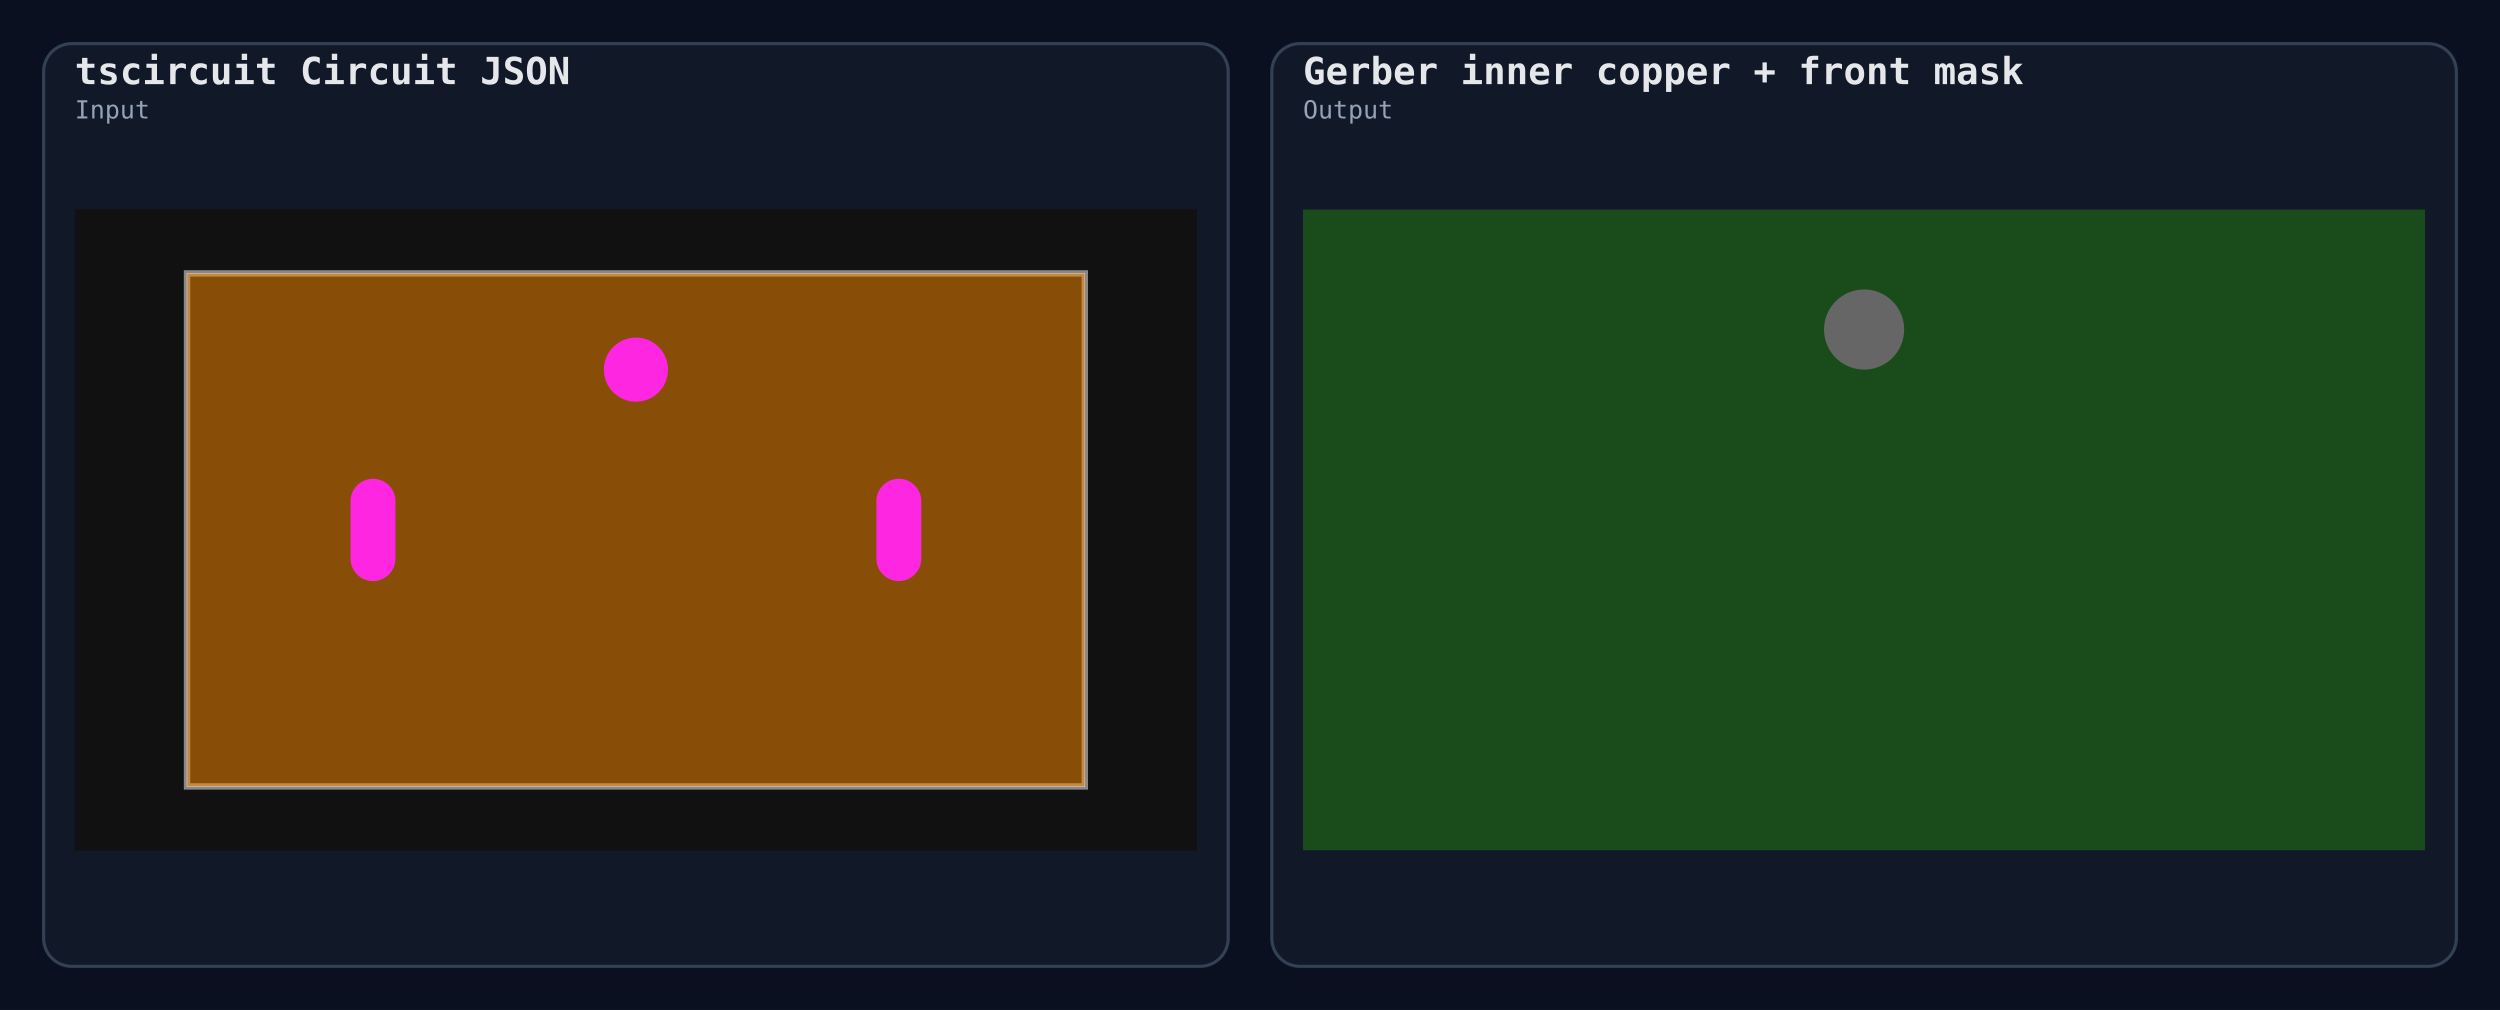
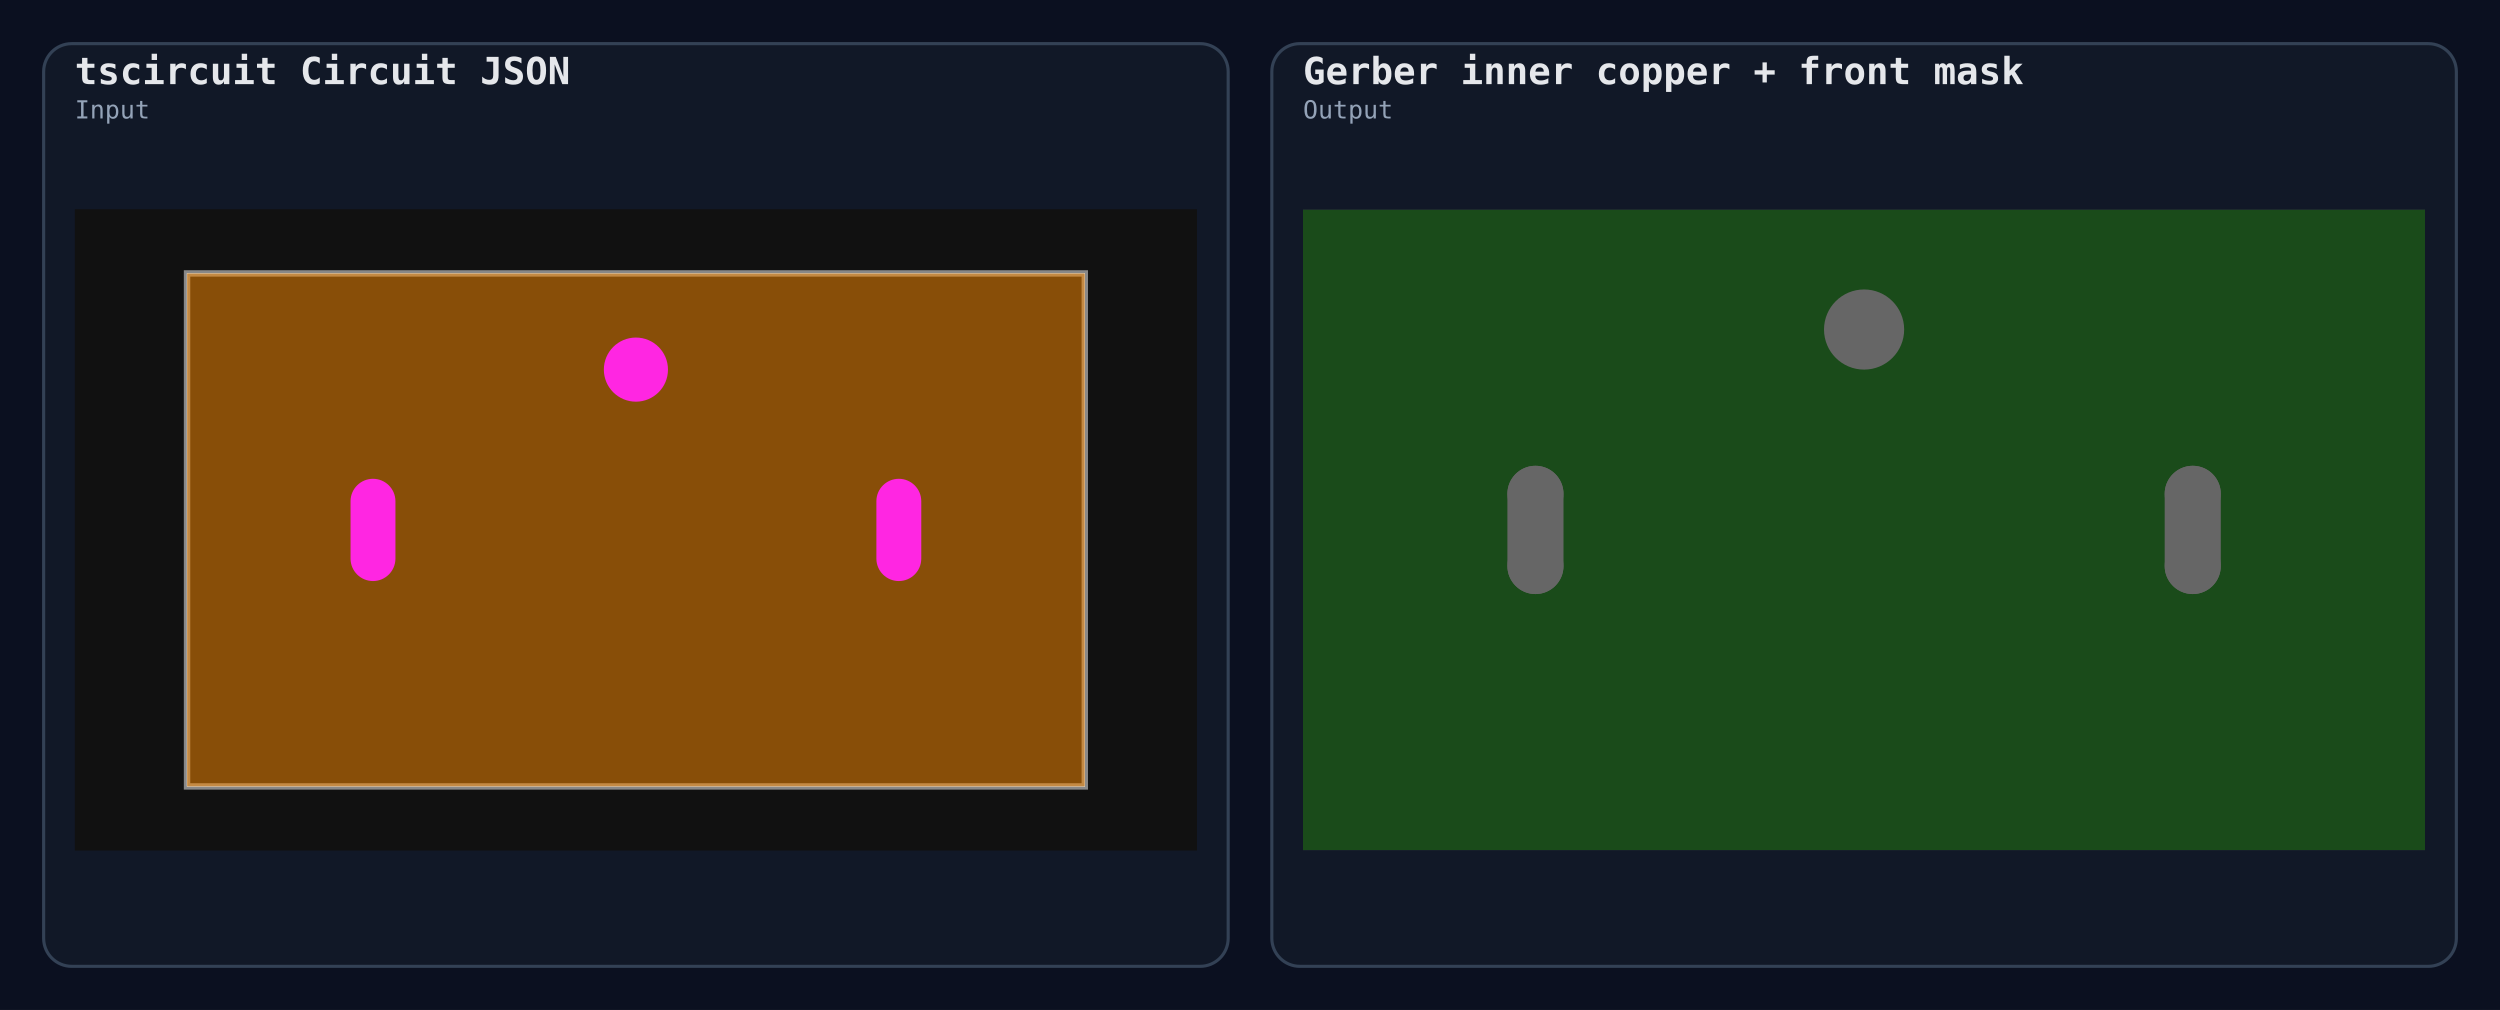
<svg xmlns="http://www.w3.org/2000/svg" xmlns:xlink="http://www.w3.org/1999/xlink" version="1.1" viewBox="0 0 1604 648" width="1604" height="648">
  <defs>
    <style>.snapshot-label { font: 600 24px ui-monospace, SFMono-Regular, Menlo, monospace; fill: #e5e7eb; }.snapshot-subtitle { font: 500 16px ui-monospace, SFMono-Regular, Menlo, monospace; fill: #94a3b8; }</style>
  </defs>
  <rect x="0" y="0" width="1604" height="648" fill="#0b1020" />
  <rect x="28" y="28" width="760" height="592" rx="18" fill="#111827" stroke="#334155" stroke-width="2" />
  <rect x="816" y="28" width="760" height="592" rx="18" fill="#111827" stroke="#334155" stroke-width="2" />
  <text x="48" y="54" class="snapshot-label">tscircuit Circuit JSON</text>
  <text x="836" y="54" class="snapshot-label">Gerber inner copper + front mask</text>
  <text x="48" y="76" class="snapshot-subtitle">Input</text>
  <text x="836" y="76" class="snapshot-subtitle">Output</text>
  <svg x="48" y="80" width="720" height="520" preserveAspectRatio="xMidYMid meet" viewBox="0 0 800 457.143">
    <style />
    <rect class="boundary" x="0" y="0" fill="#111111" width="800" height="457.143" data-type="pcb_background" data-pcb-layer="global" />
    <rect class="pcb-boundary" fill="none" stroke="#fff" stroke-width="0.3" x="80" y="45.714" width="640" height="365.714" data-type="pcb_boundary" data-pcb-layer="global" />
    <path class="pcb-board" d="M 80 411.429 L 720 411.429 L 720 45.714 L 80 45.714 Z" fill="none" stroke="rgba(255, 255, 255, 0.5)" stroke-width="4.571" data-type="pcb_board" data-pcb-layer="board" />
    <rect class="pcb-copper-pour pcb-copper-pour-rect" x="-320" y="-182.857" width="640" height="365.714" transform="matrix(1,0,0,1,400,228.5714)" fill="rgb(255, 140, 0)" fill-opacity="0.5" data-type="pcb_copper_pour" data-pcb-layer="inner1" />
    <circle class="pcb-hole" cx="400" cy="114.286" r="22.857" fill="#FF26E2" data-type="pcb_hole" data-pcb-layer="drill" />
    <path class="pcb-hole" fill="#FF26E2" d="M196.568,208 v41.143 a16.001,16.001 0 0 0 32.001,0 v-41.143 a16.001,16.001 0 0 0 -32.001,0 z" data-type="pcb_hole" data-pcb-layer="drill" />
    <path class="pcb-hole" fill="#FF26E2" d="M571.431,208 v41.143 a16.001,16.001 0 0 0 32.001,0 v-41.143 a16.001,16.001 0 0 0 -32.001,0 z" data-type="pcb_hole" data-pcb-layer="drill" />
  </svg>
-   <svg x="836" y="80" width="720" height="520" preserveAspectRatio="xMidYMid meet" viewBox="-7000 -4000 14000 8000" version="1.1" stroke-linecap="round" stroke-linejoin="round" stroke-width="0" fill-rule="evenodd" clip-rule="evenodd" id="NuRKJJd8QQN7_top">
+   <svg x="836" y="80" width="720" height="520" preserveAspectRatio="xMidYMid meet" viewBox="-7000 -4000 14000 8000" version="1.1" stroke-linecap="round" stroke-linejoin="round" stroke-width="0" fill-rule="evenodd" clip-rule="evenodd" id="uKIMpdAgpHTE_top">
    <defs>
-       <style>.NuRKJJd8QQN7_fr4 {color: #666666;}
- .NuRKJJd8QQN7_cu {color: #cccccc;}
- .NuRKJJd8QQN7_cf {color: #cc9933;}
- .NuRKJJd8QQN7_sm {color: #004200; opacity: 0.749;}
- .NuRKJJd8QQN7_ss {color: #ffffff;}
- .NuRKJJd8QQN7_sp {color: #999999;}
- .NuRKJJd8QQN7_out {color: #000000;}</style>
-       <circle cx="0" cy="0" r="500" id="CHMomedRn2eT_pad-10" />
-       <g id="NuRKJJd8QQN7_top_soldermask">
-         <use xlink:href="#CHMomedRn2eT_pad-10" x="0" y="2500" />
+       <style>.uKIMpdAgpHTE_fr4 {color: #666666;}
+ .uKIMpdAgpHTE_cu {color: #cccccc;}
+ .uKIMpdAgpHTE_cf {color: #cc9933;}
+ .uKIMpdAgpHTE_sm {color: #004200; opacity: 0.749;}
+ .uKIMpdAgpHTE_ss {color: #ffffff;}
+ .uKIMpdAgpHTE_sp {color: #999999;}
+ .uKIMpdAgpHTE_out {color: #000000;}</style>
+       <circle cx="0" cy="0" r="500" id="FVXl5aygY9co_pad-10" />
+       <circle cx="0" cy="0" r="350.012" id="FVXl5aygY9co_pad-11" />
+       <g id="uKIMpdAgpHTE_top_soldermask">
+         <use xlink:href="#FVXl5aygY9co_pad-10" x="0" y="2500" />
+         <use xlink:href="#FVXl5aygY9co_pad-11" x="-4100.068" y="-449.999" />
+         <use xlink:href="#FVXl5aygY9co_pad-11" x="-4100.068" y="449.999" />
+         <path d="M -4100.068 -449.999 -4100.068 449.999" fill="none" stroke-width="700.024" />
+         <use xlink:href="#FVXl5aygY9co_pad-11" x="4100.068" y="-449.999" />
+         <use xlink:href="#FVXl5aygY9co_pad-11" x="4100.068" y="449.999" />
+         <path d="M 4100.068 -449.999 4100.068 449.999" fill="none" stroke-width="700.024" />
      </g>
-       <clipPath id="NuRKJJd8QQN7_top_outline">
+       <clipPath id="uKIMpdAgpHTE_top_outline">
        <path d="M -7000 -4000 7000 -4000 7000 4000 -7000 4000 -7000 -4000" fill="none" stroke-width="50" />
      </clipPath>
-       <mask id="NuRKJJd8QQN7_top_mech-mask">
+       <mask id="uKIMpdAgpHTE_top_mech-mask">
        <g fill="#000" stroke="#000">
          <rect x="-7000" y="-4000" width="14000" height="8000" fill="#fff" />
        </g>
      </mask>
-       <mask id="NuRKJJd8QQN7_top_sm-mask">
+       <mask id="uKIMpdAgpHTE_top_sm-mask">
        <g fill="#000" stroke="#000">
          <rect x="-7000" y="-4000" width="14000" height="8000" fill="#fff" />
-           <use xlink:href="#NuRKJJd8QQN7_top_soldermask" />
+           <use xlink:href="#uKIMpdAgpHTE_top_soldermask" />
        </g>
      </mask>
    </defs>
    <g transform="translate(0,0) scale(1,-1)">
-       <g mask="url(#NuRKJJd8QQN7_top_mech-mask)" clip-path="url(#NuRKJJd8QQN7_top_outline)">
-         <rect x="-7000" y="-4000" width="14000" height="8000" fill="currentColor" class="NuRKJJd8QQN7_fr4" />
-         <g mask="url(#NuRKJJd8QQN7_top_sm-mask)">
-           <rect x="-7000" y="-4000" width="14000" height="8000" fill="currentColor" class="NuRKJJd8QQN7_sm" />
+       <g mask="url(#uKIMpdAgpHTE_top_mech-mask)" clip-path="url(#uKIMpdAgpHTE_top_outline)">
+         <rect x="-7000" y="-4000" width="14000" height="8000" fill="currentColor" class="uKIMpdAgpHTE_fr4" />
+         <g mask="url(#uKIMpdAgpHTE_top_sm-mask)">
+           <rect x="-7000" y="-4000" width="14000" height="8000" fill="currentColor" class="uKIMpdAgpHTE_sm" />
        </g>
      </g>
    </g>
  </svg>
</svg>
